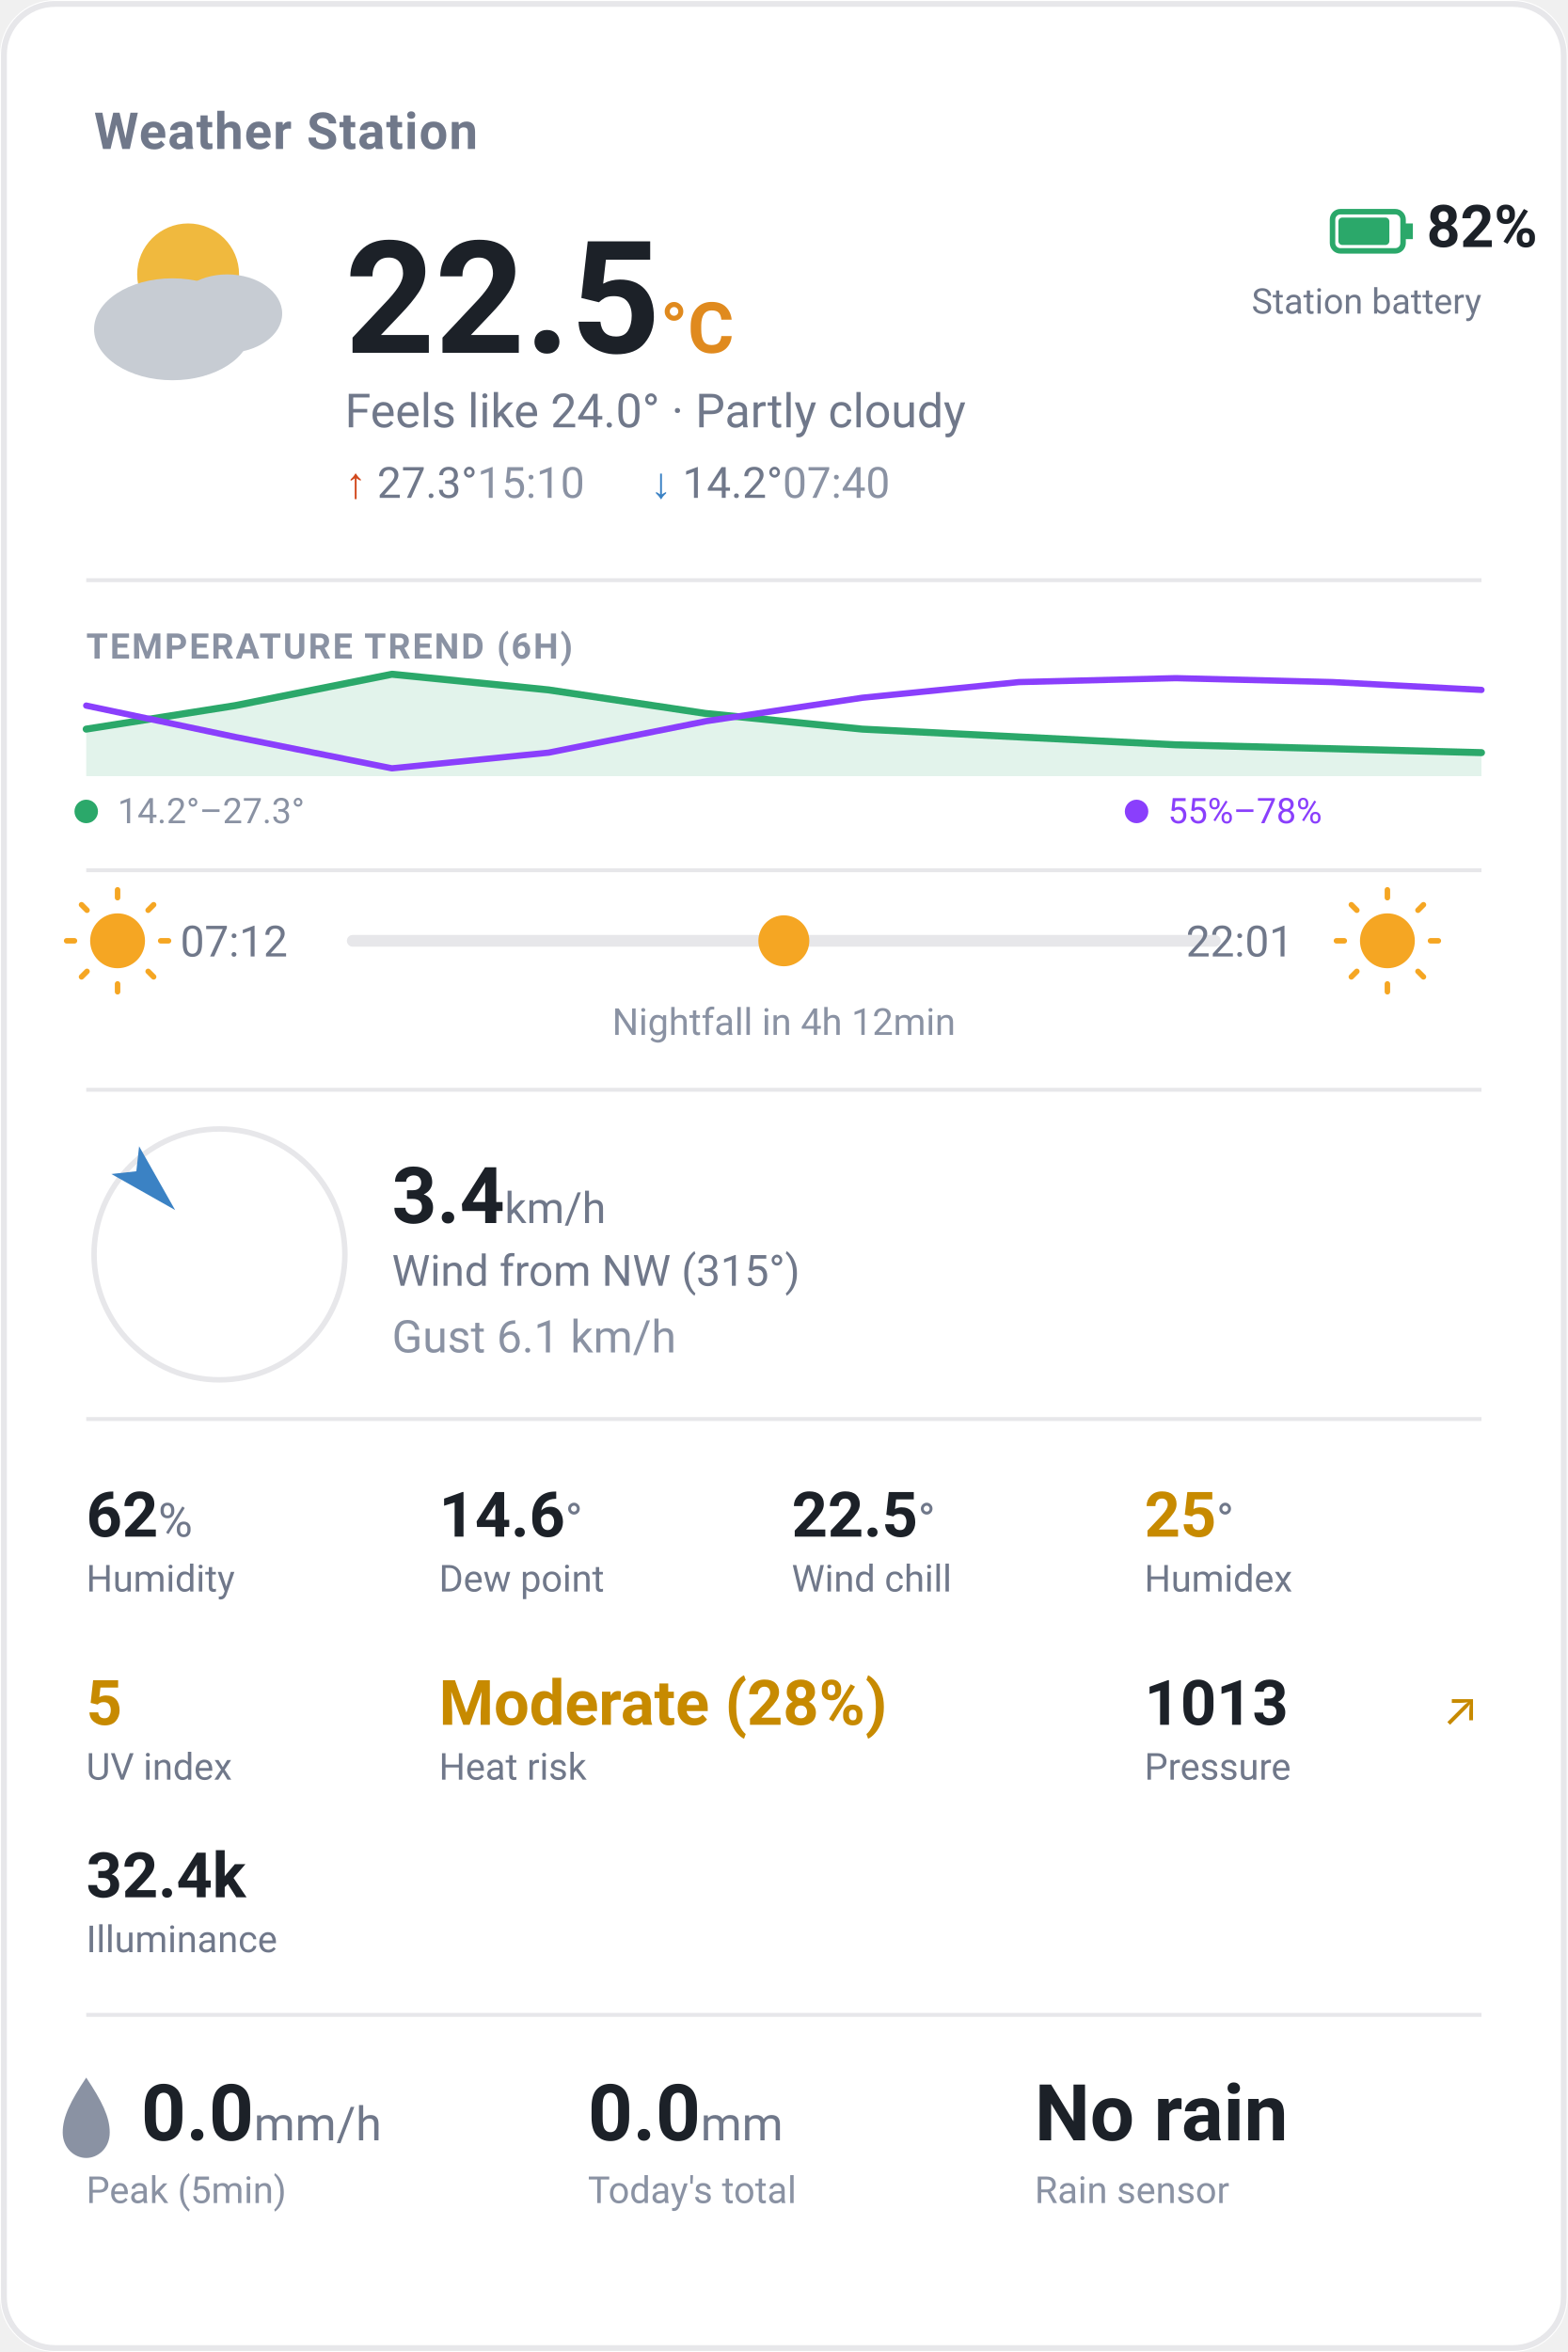
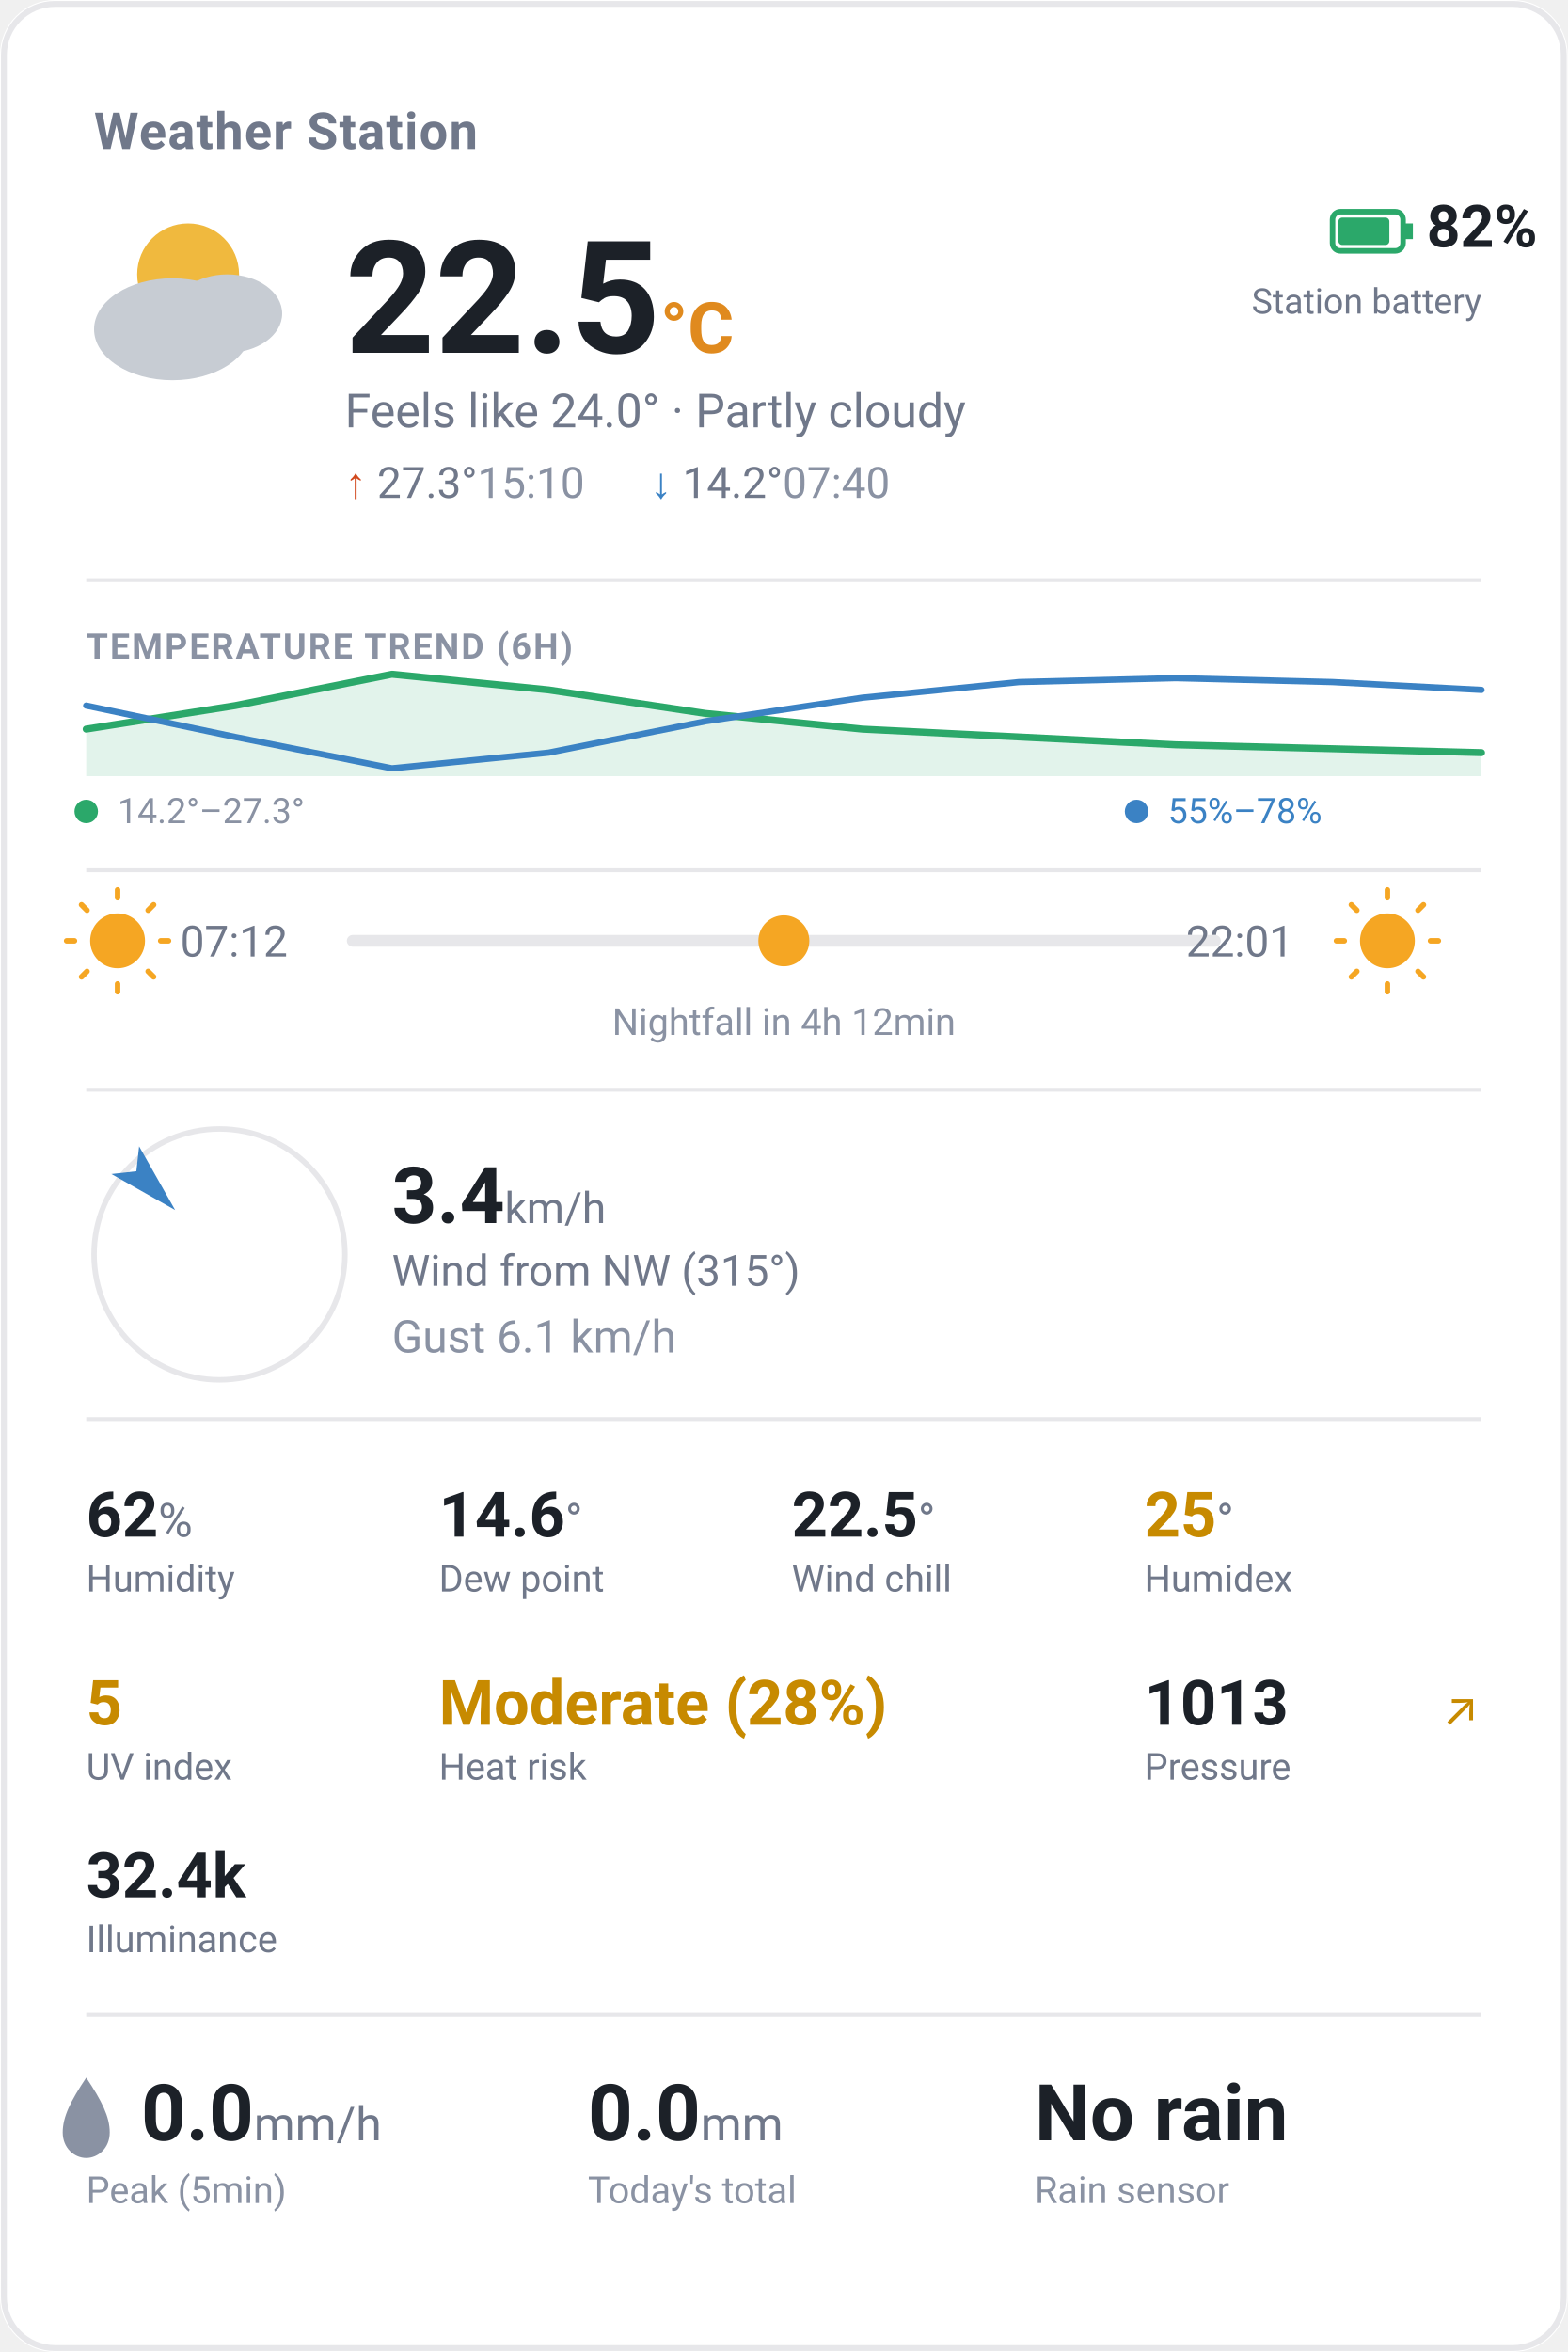
<svg xmlns="http://www.w3.org/2000/svg" width="320" height="480" viewBox="0 0 400 600" font-family="-apple-system, 'Segoe UI', Roboto, Arial, sans-serif">
  <rect x="0" y="0" width="400" height="600" rx="14" fill="#ffffff" />
  <rect x="1" y="1" width="398" height="598" rx="13" fill="none" stroke="#e7e7ea" stroke-width="1.5" />
  <text x="24" y="38" font-size="13" font-weight="600" fill="#70788a" letter-spacing="0.3">Weather Station</text>
  <g transform="translate(24,50)">
    <circle cx="24" cy="20" r="13" fill="#f0b93e" />
    <ellipse cx="20" cy="34" rx="20" ry="13" fill="#c7ccd3" />
    <ellipse cx="34" cy="30" rx="14" ry="10" fill="#c7ccd3" />
  </g>
  <text x="88" y="90" font-size="40" font-weight="600" fill="#1c2128">22.5<tspan font-size="18" fill="#e08a1e">°C</tspan>
  </text>
  <text x="88" y="109" font-size="12" fill="#70788a">Feels like 24.0° · Partly cloudy</text>
  <text x="88" y="127" font-size="11" fill="#70788a">
    <tspan fill="#d1481c" font-weight="700">↑</tspan> 27.3°<tspan fill="#8a92a3"> 15:10</tspan>
    <tspan dx="14" fill="#3b82c4" font-weight="700">↓</tspan> 14.2°<tspan fill="#8a92a3"> 07:40</tspan>
  </text>
  <g transform="translate(340,54)">
    <rect x="0" y="0" width="18" height="10" rx="2" fill="none" stroke="#2ba86a" stroke-width="1.4" />
    <rect x="18" y="3" width="2.5" height="4" fill="#2ba86a" />
    <rect x="1.5" y="1.5" width="13" height="7" rx="1" fill="#2ba86a" />
    <text x="24" y="9" font-size="15" font-weight="600" fill="#1c2128">82%</text>
  </g>
  <text x="400" y="80" font-size="9" fill="#70788a" text-anchor="end" transform="translate(-22,0)">Station battery</text>
  <line x1="22" y1="148" x2="378" y2="148" stroke="#e7e7ea" stroke-width="1" />
  <text x="22" y="168" font-size="9" font-weight="600" fill="#8a92a3" letter-spacing="0.5">TEMPERATURE TREND (6H)</text>
  <polygon points="22,198 22,186 60,180 100,172 140,176 180,182 220,186 260,188 300,190 340,191 378,192 378,198" fill="#2ba86a" opacity="0.14" />
  <polyline points="22,186 60,180 100,172 140,176 180,182 220,186 260,188 300,190 340,191 378,192" fill="none" stroke="#2ba86a" stroke-width="1.8" stroke-linejoin="round" stroke-linecap="round" />
-   <polyline points="22,180 60,188 100,196 140,192 180,184 220,178 260,174 300,173 340,174 378,176" fill="none" stroke="#8a3ffc" stroke-width="1.6" stroke-linejoin="round" stroke-linecap="round" />
+   <polyline points="22,180 60,188 100,196 140,192 180,184 220,178 260,174 300,173 340,174 378,176" fill="none" stroke="#3b82c4" stroke-width="1.6" stroke-linejoin="round" stroke-linecap="round" />
  <circle cx="22" cy="207" r="3" fill="#2ba86a" />
  <text x="30" y="210" font-size="9" fill="#8a92a3">14.2°–27.3°</text>
-   <circle cx="290" cy="207" r="3" fill="#8a3ffc" />
-   <text x="298" y="210" font-size="9" fill="#8a3ffc">55%–78%</text>
+   <circle cx="290" cy="207" r="3" fill="#3b82c4" />
+   <text x="298" y="210" font-size="9" fill="#3b82c4">55%–78%</text>
  <line x1="22" y1="222" x2="378" y2="222" stroke="#e7e7ea" stroke-width="1" />
  <g transform="translate(0,240)">
    <circle cx="30" cy="0" r="7" fill="#f5a623" />
    <path d="M30,-11 L30,-13 M30,11 L30,13 M19,0 L17,0 M41,0 L43,0 M22.2,-7.8 L20.8,-9.2 M37.8,7.8 L39.2,9.2 M22.2,7.8 L20.8,9.2 M37.8,-7.8 L39.2,-9.2" stroke="#f5a623" stroke-width="1.4" stroke-linecap="round" />
    <text x="46" y="4" font-size="11" fill="#70788a">07:12</text>
    <line x1="90" y1="0" x2="310" y2="0" stroke="#e7e7ea" stroke-width="3" stroke-linecap="round" />
    <line x1="90" y1="0" x2="200" y2="0" stroke="url(#sunGradLight)" stroke-width="3" stroke-linecap="round" />
    <circle cx="200" cy="0" r="6.5" fill="#f5a623" />
    <text x="330" y="4" font-size="11" fill="#70788a" text-anchor="end">22:01</text>
    <g transform="translate(354,0)">
      <circle cx="0" cy="0" r="7" fill="#f5a623" />
      <path d="M0,-11 L0,-13 M0,11 L0,13 M-11,0 L-13,0 M11,0 L13,0 M-7.8,-7.8 L-9.2,-9.2 M7.8,7.8 L9.2,9.2 M-7.8,7.8 L-9.2,9.2 M7.8,-7.8 L9.2,-9.2" stroke="#f5a623" stroke-width="1.4" stroke-linecap="round" />
    </g>
  </g>
  <defs>
    <linearGradient id="sunGradLight" x1="0" y1="0" x2="1" y2="0">
      <stop offset="0%" stop-color="#f5a623" />
      <stop offset="100%" stop-color="#ffd27a" />
    </linearGradient>
  </defs>
  <text x="200" y="264" font-size="9.5" fill="#8a92a3" text-anchor="middle">Nightfall in 4h 12min</text>
  <line x1="22" y1="278" x2="378" y2="278" stroke="#e7e7ea" stroke-width="1" />
  <g transform="translate(56,320)">
    <circle cx="0" cy="0" r="32" fill="none" stroke="#e7e7ea" stroke-width="1.4" />
    <g transform="rotate(315) translate(0,-29) rotate(180)">
      <path d="M0,-13 L5,5 L0,1 L-5,5 Z" fill="#3b82c4" />
    </g>
  </g>
  <text x="100" y="312" font-size="20" font-weight="600" fill="#1c2128">3.4<tspan font-size="11" fill="#70788a" font-weight="400"> km/h</tspan>
  </text>
  <text x="100" y="328" font-size="11" fill="#70788a">Wind from NW (315°)</text>
  <text x="100" y="345" font-size="11.5" fill="#8a92a3">Gust 6.1 km/h</text>
  <line x1="22" y1="362" x2="378" y2="362" stroke="#e7e7ea" stroke-width="1" />
  <g font-size="16" font-weight="600" fill="#1c2128">
    <text x="22" y="392">62<tspan font-size="12" fill="#70788a" font-weight="400">%</tspan>
    </text>
    <text x="112" y="392">14.6<tspan font-size="12" fill="#70788a" font-weight="400">°</tspan>
    </text>
    <text x="202" y="392">22.5<tspan font-size="12" fill="#70788a" font-weight="400">°</tspan>
    </text>
    <text x="292" y="392" fill="#c78a00">25<tspan font-size="12" fill="#70788a" font-weight="400">°</tspan>
    </text>
  </g>
  <g font-size="9.5" fill="#70788a">
    <text x="22" y="406">Humidity</text>
    <text x="112" y="406">Dew point</text>
    <text x="202" y="406">Wind chill</text>
    <text x="292" y="406">Humidex</text>
  </g>
  <g font-size="16" font-weight="600">
    <text x="22" y="440" fill="#c78a00">5</text>
    <text x="112" y="440" fill="#c78a00">Moderate (28%)</text>
    <text x="292" y="440" fill="#1c2128">1013</text>
  </g>
  <text x="368" y="440" font-size="12" fill="#c78a00">↗</text>
  <text x="22" y="454" font-size="9.5" fill="#70788a">UV index</text>
  <text x="112" y="454" font-size="9.5" fill="#70788a">Heat risk</text>
  <text x="292" y="454" font-size="9.5" fill="#70788a">Pressure</text>
  <text x="22" y="484" font-size="16" font-weight="600" fill="#1c2128">32.4k</text>
  <text x="22" y="498" font-size="9.5" fill="#70788a">Illuminance</text>
  <line x1="22" y1="514" x2="378" y2="514" stroke="#e7e7ea" stroke-width="1" />
  <g transform="translate(22,540)">
    <path d="M0,-10 C4,-4 6,0 6,4 C6,8 3,10.5 0,10.5 C-3,10.5 -6,8 -6,4 C-6,0 -4,-4 0,-10 Z" fill="#8a92a3" />
  </g>
  <text x="36" y="546" font-size="20" font-weight="600" fill="#1c2128">0.0<tspan font-size="12" fill="#70788a" font-weight="400"> mm/h</tspan>
  </text>
  <text x="22" y="562" font-size="9.5" fill="#8a92a3">Peak (5min)</text>
  <text x="150" y="546" font-size="20" font-weight="600" fill="#1c2128">0.0<tspan font-size="12" fill="#70788a" font-weight="400"> mm</tspan>
  </text>
  <text x="150" y="562" font-size="9.5" fill="#8a92a3">Today's total</text>
  <text x="264" y="546" font-size="20" font-weight="600" fill="#1c2128">No rain</text>
  <text x="264" y="562" font-size="9.5" fill="#8a92a3">Rain sensor</text>
</svg>
